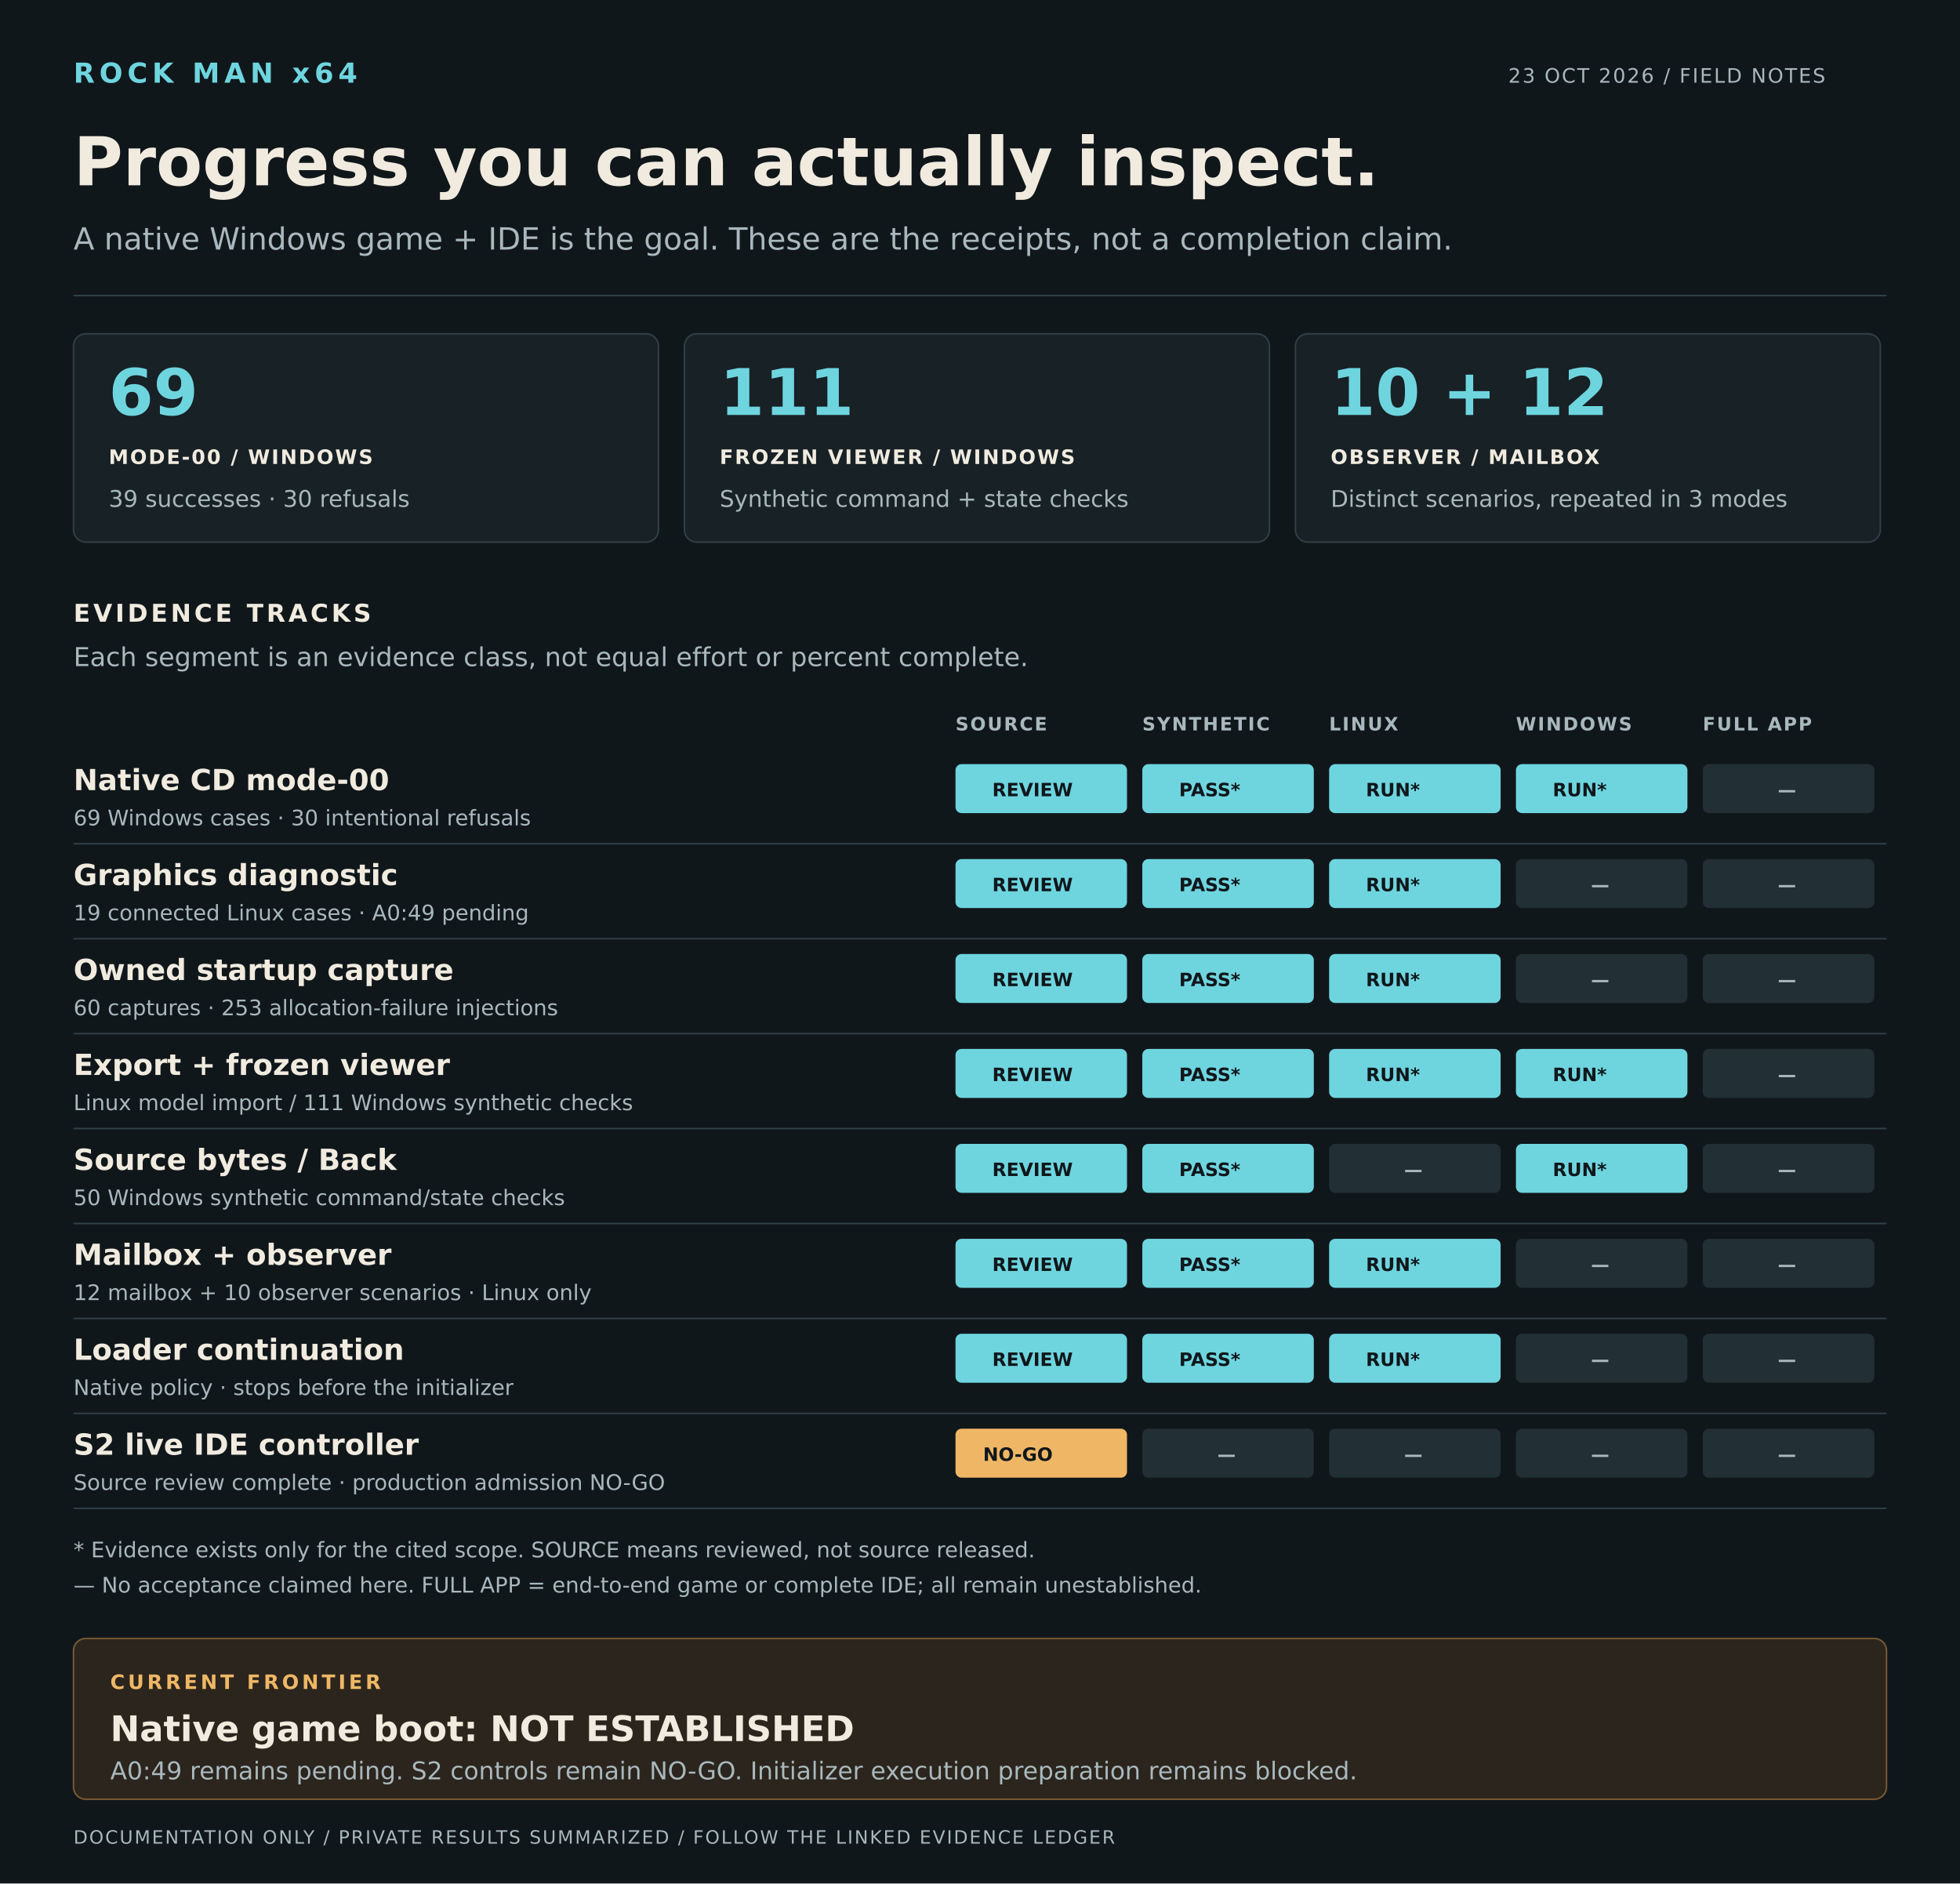
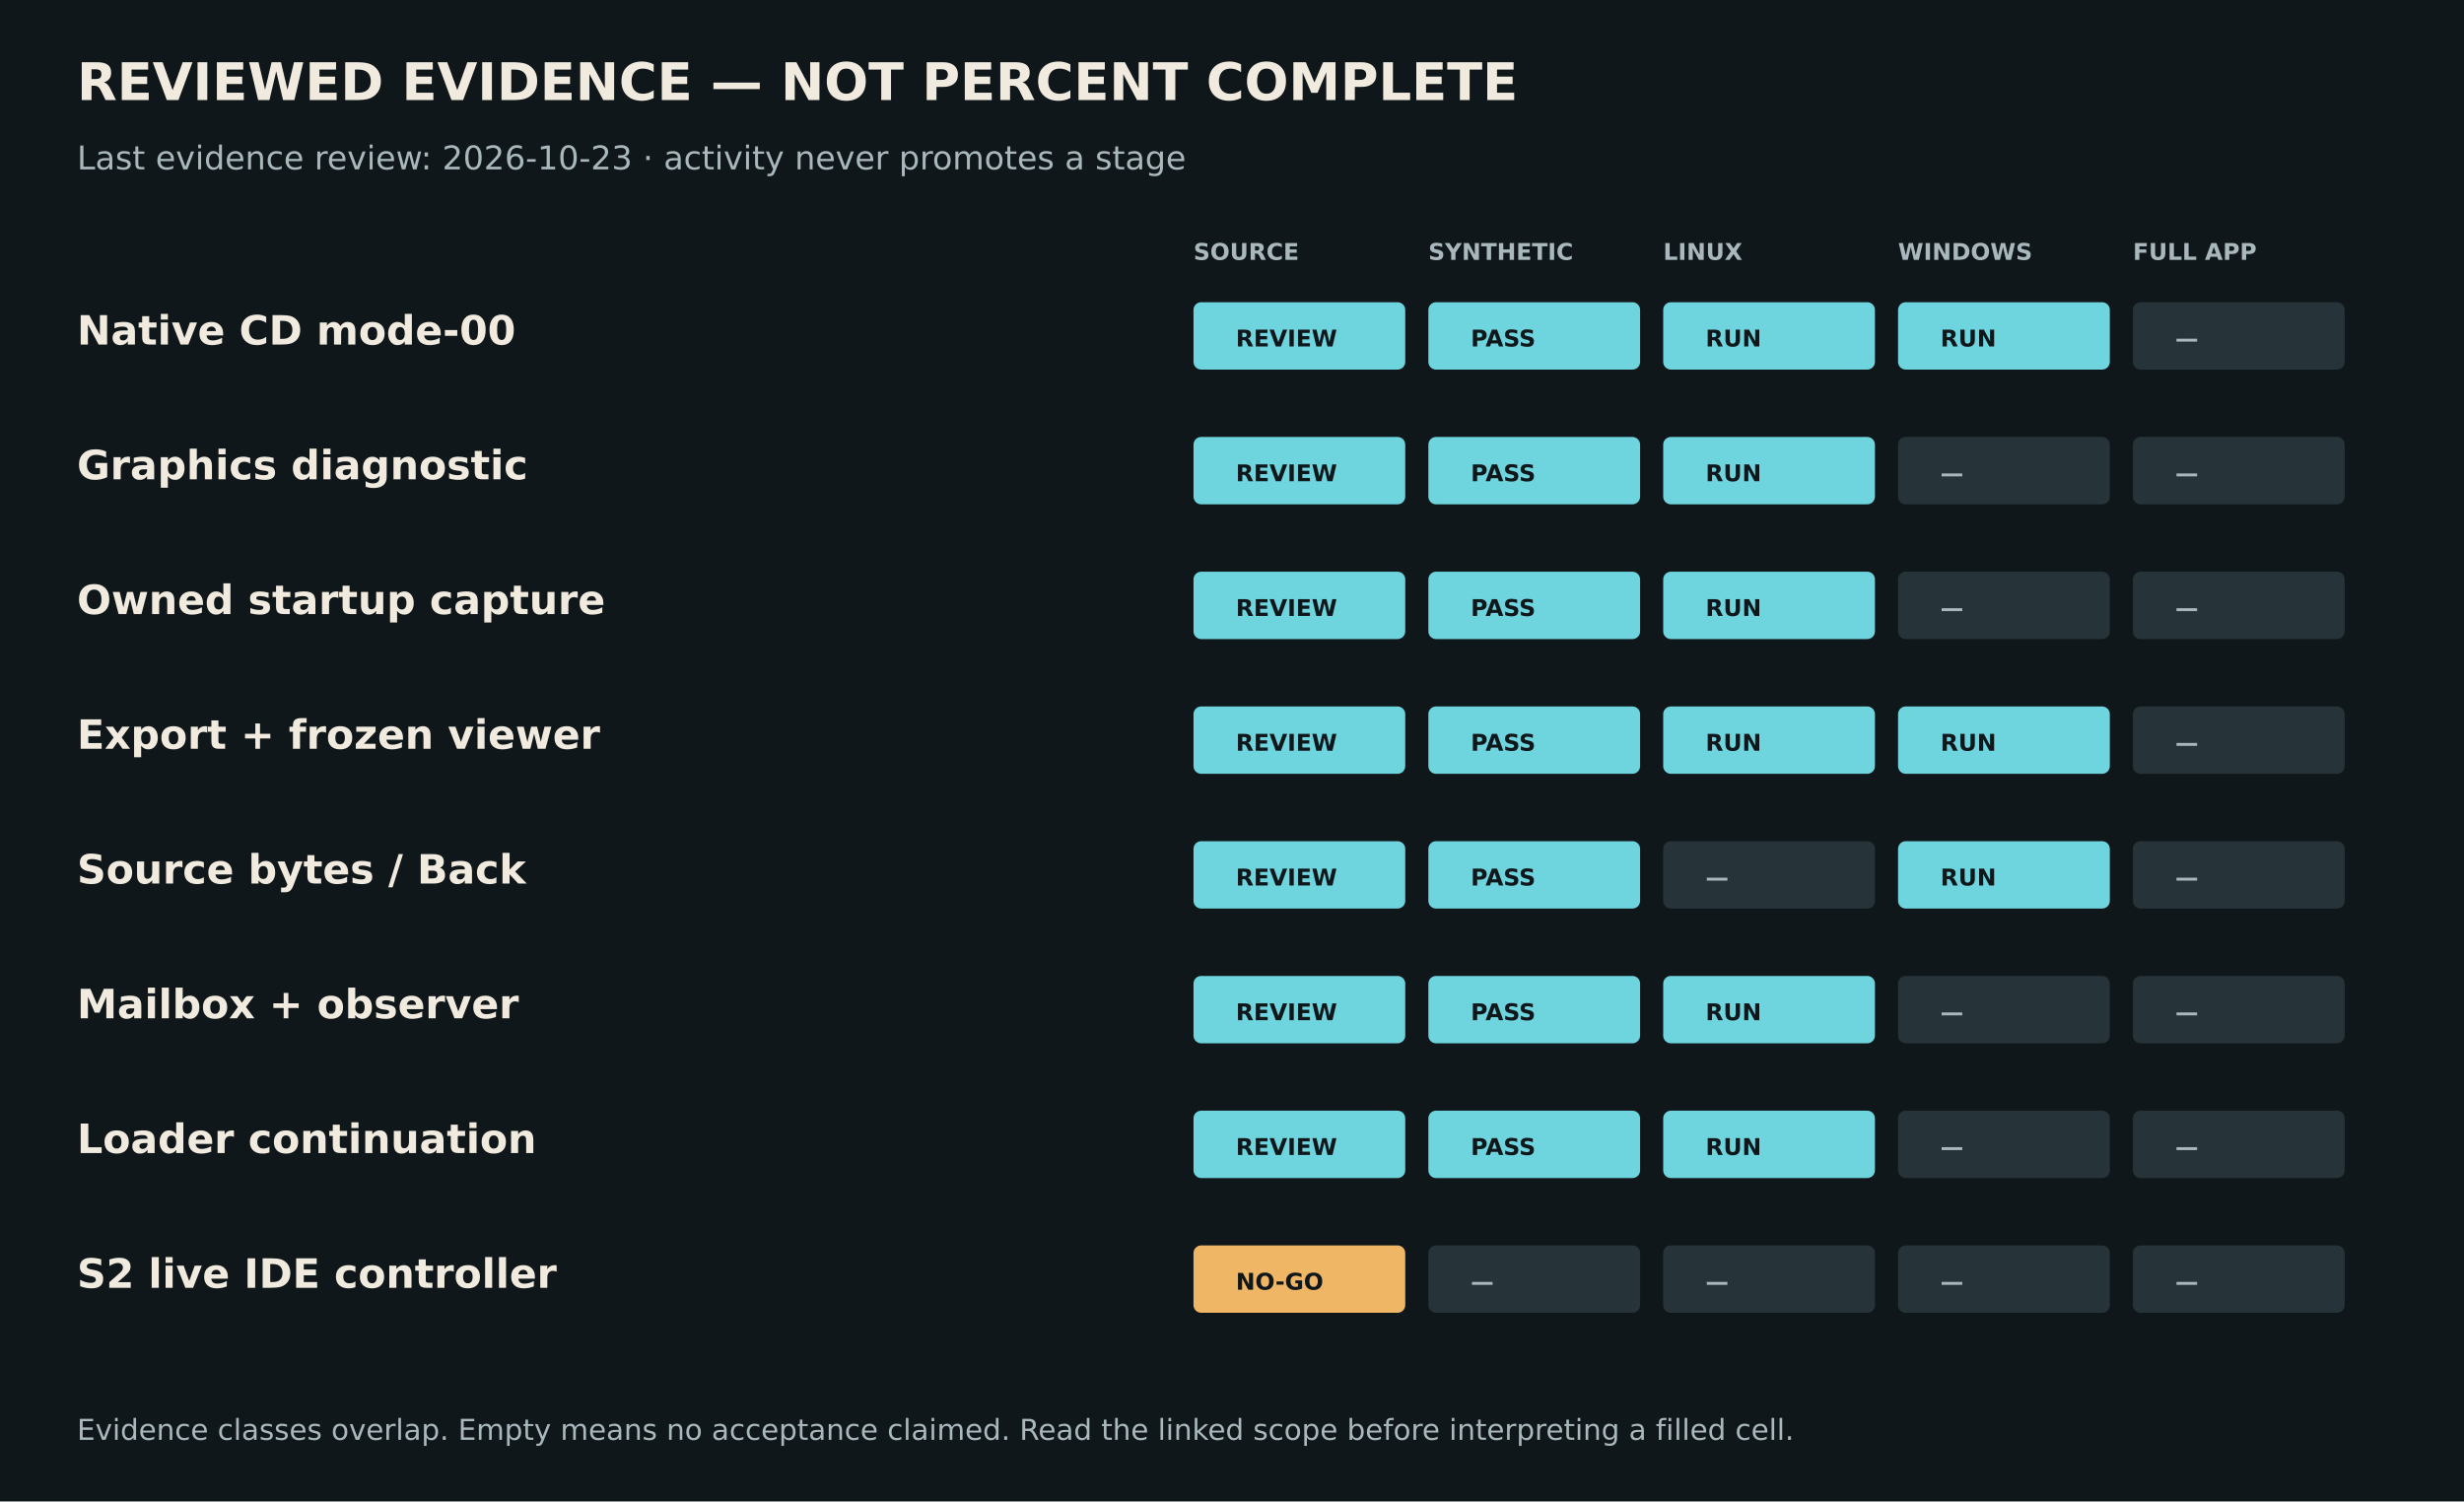
- <svg xmlns="http://www.w3.org/2000/svg" width="1280" height="1230" viewBox="0 0 1280 1230" role="img" aria-labelledby="title desc">
-   <rect x="0" y="0" width="1280" height="1230" rx="0" fill="#10171b" />
-   <text x="48" y="54" font-family="DejaVu Sans, sans-serif" font-size="18" font-weight="700" fill="#6ed5df" letter-spacing="3">ROCK MAN x64</text>
-   <text x="985" y="54" font-family="DejaVu Sans, sans-serif" font-size="13" font-weight="400" fill="#a9b8bd" letter-spacing="1">23 OCT 2026 / FIELD NOTES</text>
-   <text x="48" y="121" font-family="DejaVu Sans, sans-serif" font-size="44" font-weight="700" fill="#f1ebdf">Progress you can actually inspect.</text>
-   <text x="48" y="163" font-family="DejaVu Sans, sans-serif" font-size="20" font-weight="400" fill="#a9b8bd">A native Windows game + IDE is the goal. These are the receipts, not a completion claim.</text>
-   <path d="M48 193H1232" stroke="#314047" stroke-width="1" />
-   <rect x="48" y="218" width="382" height="136" rx="8" fill="#182126" stroke="#314047" />
-   <text x="71" y="271" font-family="DejaVu Sans, sans-serif" font-size="42" font-weight="700" fill="#6ed5df">69</text>
-   <text x="71" y="303" font-family="DejaVu Sans, sans-serif" font-size="13" font-weight="700" fill="#f1ebdf" letter-spacing="1">MODE-00 / WINDOWS</text>
-   <text x="71" y="331" font-family="DejaVu Sans, sans-serif" font-size="15" font-weight="400" fill="#a9b8bd">39 successes · 30 refusals</text>
-   <rect x="447" y="218" width="382" height="136" rx="8" fill="#182126" stroke="#314047" />
-   <text x="470" y="271" font-family="DejaVu Sans, sans-serif" font-size="42" font-weight="700" fill="#6ed5df">111</text>
-   <text x="470" y="303" font-family="DejaVu Sans, sans-serif" font-size="13" font-weight="700" fill="#f1ebdf" letter-spacing="1">FROZEN VIEWER / WINDOWS</text>
-   <text x="470" y="331" font-family="DejaVu Sans, sans-serif" font-size="15" font-weight="400" fill="#a9b8bd">Synthetic command + state checks</text>
-   <rect x="846" y="218" width="382" height="136" rx="8" fill="#182126" stroke="#314047" />
-   <text x="869" y="271" font-family="DejaVu Sans, sans-serif" font-size="42" font-weight="700" fill="#6ed5df">10 + 12</text>
-   <text x="869" y="303" font-family="DejaVu Sans, sans-serif" font-size="13" font-weight="700" fill="#f1ebdf" letter-spacing="1">OBSERVER / MAILBOX</text>
-   <text x="869" y="331" font-family="DejaVu Sans, sans-serif" font-size="15" font-weight="400" fill="#a9b8bd">Distinct scenarios, repeated in 3 modes</text>
-   <text x="48" y="406" font-family="DejaVu Sans, sans-serif" font-size="16" font-weight="700" fill="#f1ebdf" letter-spacing="2">EVIDENCE TRACKS</text>
-   <text x="48" y="435" font-family="DejaVu Sans, sans-serif" font-size="17" font-weight="400" fill="#a9b8bd">Each segment is an evidence class, not equal effort or percent complete.</text>
-   <text x="624" y="477" font-family="DejaVu Sans, sans-serif" font-size="12" font-weight="700" fill="#a9b8bd" letter-spacing="1">SOURCE</text>
-   <text x="746" y="477" font-family="DejaVu Sans, sans-serif" font-size="12" font-weight="700" fill="#a9b8bd" letter-spacing="1">SYNTHETIC</text>
-   <text x="868" y="477" font-family="DejaVu Sans, sans-serif" font-size="12" font-weight="700" fill="#a9b8bd" letter-spacing="1">LINUX</text>
-   <text x="990" y="477" font-family="DejaVu Sans, sans-serif" font-size="12" font-weight="700" fill="#a9b8bd" letter-spacing="1">WINDOWS</text>
-   <text x="1112" y="477" font-family="DejaVu Sans, sans-serif" font-size="12" font-weight="700" fill="#a9b8bd" letter-spacing="1">FULL APP</text>
-   <text x="48" y="516" font-family="DejaVu Sans, sans-serif" font-size="19" font-weight="700" fill="#f1ebdf">Native CD mode-00</text>
-   <text x="48" y="539" font-family="DejaVu Sans, sans-serif" font-size="14" font-weight="400" fill="#a9b8bd">69 Windows cases · 30 intentional refusals</text>
-   <rect x="624" y="499" width="112" height="32" rx="4" fill="#6ed5df" />
-   <text x="648" y="520" font-family="DejaVu Sans, sans-serif" font-size="12" font-weight="700" fill="#10171b">REVIEW</text>
-   <rect x="746" y="499" width="112" height="32" rx="4" fill="#6ed5df" />
-   <text x="770" y="520" font-family="DejaVu Sans, sans-serif" font-size="12" font-weight="700" fill="#10171b">PASS*</text>
-   <rect x="868" y="499" width="112" height="32" rx="4" fill="#6ed5df" />
-   <text x="892" y="520" font-family="DejaVu Sans, sans-serif" font-size="12" font-weight="700" fill="#10171b">RUN*</text>
-   <rect x="990" y="499" width="112" height="32" rx="4" fill="#6ed5df" />
-   <text x="1014" y="520" font-family="DejaVu Sans, sans-serif" font-size="12" font-weight="700" fill="#10171b">RUN*</text>
-   <rect x="1112" y="499" width="112" height="32" rx="4" fill="#222f35" />
-   <text x="1161" y="520" font-family="DejaVu Sans, sans-serif" font-size="12" font-weight="700" fill="#a9b8bd">—</text>
-   <path d="M48 551H1232" stroke="#314047" stroke-width="1" />
-   <text x="48" y="578" font-family="DejaVu Sans, sans-serif" font-size="19" font-weight="700" fill="#f1ebdf">Graphics diagnostic</text>
-   <text x="48" y="601" font-family="DejaVu Sans, sans-serif" font-size="14" font-weight="400" fill="#a9b8bd">19 connected Linux cases · A0:49 pending</text>
-   <rect x="624" y="561" width="112" height="32" rx="4" fill="#6ed5df" />
-   <text x="648" y="582" font-family="DejaVu Sans, sans-serif" font-size="12" font-weight="700" fill="#10171b">REVIEW</text>
-   <rect x="746" y="561" width="112" height="32" rx="4" fill="#6ed5df" />
-   <text x="770" y="582" font-family="DejaVu Sans, sans-serif" font-size="12" font-weight="700" fill="#10171b">PASS*</text>
-   <rect x="868" y="561" width="112" height="32" rx="4" fill="#6ed5df" />
-   <text x="892" y="582" font-family="DejaVu Sans, sans-serif" font-size="12" font-weight="700" fill="#10171b">RUN*</text>
-   <rect x="990" y="561" width="112" height="32" rx="4" fill="#222f35" />
-   <text x="1039" y="582" font-family="DejaVu Sans, sans-serif" font-size="12" font-weight="700" fill="#a9b8bd">—</text>
-   <rect x="1112" y="561" width="112" height="32" rx="4" fill="#222f35" />
-   <text x="1161" y="582" font-family="DejaVu Sans, sans-serif" font-size="12" font-weight="700" fill="#a9b8bd">—</text>
-   <path d="M48 613H1232" stroke="#314047" stroke-width="1" />
-   <text x="48" y="640" font-family="DejaVu Sans, sans-serif" font-size="19" font-weight="700" fill="#f1ebdf">Owned startup capture</text>
-   <text x="48" y="663" font-family="DejaVu Sans, sans-serif" font-size="14" font-weight="400" fill="#a9b8bd">60 captures · 253 allocation-failure injections</text>
-   <rect x="624" y="623" width="112" height="32" rx="4" fill="#6ed5df" />
-   <text x="648" y="644" font-family="DejaVu Sans, sans-serif" font-size="12" font-weight="700" fill="#10171b">REVIEW</text>
-   <rect x="746" y="623" width="112" height="32" rx="4" fill="#6ed5df" />
-   <text x="770" y="644" font-family="DejaVu Sans, sans-serif" font-size="12" font-weight="700" fill="#10171b">PASS*</text>
-   <rect x="868" y="623" width="112" height="32" rx="4" fill="#6ed5df" />
-   <text x="892" y="644" font-family="DejaVu Sans, sans-serif" font-size="12" font-weight="700" fill="#10171b">RUN*</text>
-   <rect x="990" y="623" width="112" height="32" rx="4" fill="#222f35" />
-   <text x="1039" y="644" font-family="DejaVu Sans, sans-serif" font-size="12" font-weight="700" fill="#a9b8bd">—</text>
-   <rect x="1112" y="623" width="112" height="32" rx="4" fill="#222f35" />
-   <text x="1161" y="644" font-family="DejaVu Sans, sans-serif" font-size="12" font-weight="700" fill="#a9b8bd">—</text>
-   <path d="M48 675H1232" stroke="#314047" stroke-width="1" />
-   <text x="48" y="702" font-family="DejaVu Sans, sans-serif" font-size="19" font-weight="700" fill="#f1ebdf">Export + frozen viewer</text>
-   <text x="48" y="725" font-family="DejaVu Sans, sans-serif" font-size="14" font-weight="400" fill="#a9b8bd">Linux model import / 111 Windows synthetic checks</text>
-   <rect x="624" y="685" width="112" height="32" rx="4" fill="#6ed5df" />
-   <text x="648" y="706" font-family="DejaVu Sans, sans-serif" font-size="12" font-weight="700" fill="#10171b">REVIEW</text>
-   <rect x="746" y="685" width="112" height="32" rx="4" fill="#6ed5df" />
-   <text x="770" y="706" font-family="DejaVu Sans, sans-serif" font-size="12" font-weight="700" fill="#10171b">PASS*</text>
-   <rect x="868" y="685" width="112" height="32" rx="4" fill="#6ed5df" />
-   <text x="892" y="706" font-family="DejaVu Sans, sans-serif" font-size="12" font-weight="700" fill="#10171b">RUN*</text>
-   <rect x="990" y="685" width="112" height="32" rx="4" fill="#6ed5df" />
-   <text x="1014" y="706" font-family="DejaVu Sans, sans-serif" font-size="12" font-weight="700" fill="#10171b">RUN*</text>
-   <rect x="1112" y="685" width="112" height="32" rx="4" fill="#222f35" />
-   <text x="1161" y="706" font-family="DejaVu Sans, sans-serif" font-size="12" font-weight="700" fill="#a9b8bd">—</text>
-   <path d="M48 737H1232" stroke="#314047" stroke-width="1" />
-   <text x="48" y="764" font-family="DejaVu Sans, sans-serif" font-size="19" font-weight="700" fill="#f1ebdf">Source bytes / Back</text>
-   <text x="48" y="787" font-family="DejaVu Sans, sans-serif" font-size="14" font-weight="400" fill="#a9b8bd">50 Windows synthetic command/state checks</text>
-   <rect x="624" y="747" width="112" height="32" rx="4" fill="#6ed5df" />
-   <text x="648" y="768" font-family="DejaVu Sans, sans-serif" font-size="12" font-weight="700" fill="#10171b">REVIEW</text>
-   <rect x="746" y="747" width="112" height="32" rx="4" fill="#6ed5df" />
-   <text x="770" y="768" font-family="DejaVu Sans, sans-serif" font-size="12" font-weight="700" fill="#10171b">PASS*</text>
-   <rect x="868" y="747" width="112" height="32" rx="4" fill="#222f35" />
-   <text x="917" y="768" font-family="DejaVu Sans, sans-serif" font-size="12" font-weight="700" fill="#a9b8bd">—</text>
-   <rect x="990" y="747" width="112" height="32" rx="4" fill="#6ed5df" />
-   <text x="1014" y="768" font-family="DejaVu Sans, sans-serif" font-size="12" font-weight="700" fill="#10171b">RUN*</text>
-   <rect x="1112" y="747" width="112" height="32" rx="4" fill="#222f35" />
-   <text x="1161" y="768" font-family="DejaVu Sans, sans-serif" font-size="12" font-weight="700" fill="#a9b8bd">—</text>
-   <path d="M48 799H1232" stroke="#314047" stroke-width="1" />
-   <text x="48" y="826" font-family="DejaVu Sans, sans-serif" font-size="19" font-weight="700" fill="#f1ebdf">Mailbox + observer</text>
-   <text x="48" y="849" font-family="DejaVu Sans, sans-serif" font-size="14" font-weight="400" fill="#a9b8bd">12 mailbox + 10 observer scenarios · Linux only</text>
-   <rect x="624" y="809" width="112" height="32" rx="4" fill="#6ed5df" />
-   <text x="648" y="830" font-family="DejaVu Sans, sans-serif" font-size="12" font-weight="700" fill="#10171b">REVIEW</text>
-   <rect x="746" y="809" width="112" height="32" rx="4" fill="#6ed5df" />
-   <text x="770" y="830" font-family="DejaVu Sans, sans-serif" font-size="12" font-weight="700" fill="#10171b">PASS*</text>
-   <rect x="868" y="809" width="112" height="32" rx="4" fill="#6ed5df" />
-   <text x="892" y="830" font-family="DejaVu Sans, sans-serif" font-size="12" font-weight="700" fill="#10171b">RUN*</text>
-   <rect x="990" y="809" width="112" height="32" rx="4" fill="#222f35" />
-   <text x="1039" y="830" font-family="DejaVu Sans, sans-serif" font-size="12" font-weight="700" fill="#a9b8bd">—</text>
-   <rect x="1112" y="809" width="112" height="32" rx="4" fill="#222f35" />
-   <text x="1161" y="830" font-family="DejaVu Sans, sans-serif" font-size="12" font-weight="700" fill="#a9b8bd">—</text>
-   <path d="M48 861H1232" stroke="#314047" stroke-width="1" />
-   <text x="48" y="888" font-family="DejaVu Sans, sans-serif" font-size="19" font-weight="700" fill="#f1ebdf">Loader continuation</text>
-   <text x="48" y="911" font-family="DejaVu Sans, sans-serif" font-size="14" font-weight="400" fill="#a9b8bd">Native policy · stops before the initializer</text>
-   <rect x="624" y="871" width="112" height="32" rx="4" fill="#6ed5df" />
-   <text x="648" y="892" font-family="DejaVu Sans, sans-serif" font-size="12" font-weight="700" fill="#10171b">REVIEW</text>
-   <rect x="746" y="871" width="112" height="32" rx="4" fill="#6ed5df" />
-   <text x="770" y="892" font-family="DejaVu Sans, sans-serif" font-size="12" font-weight="700" fill="#10171b">PASS*</text>
-   <rect x="868" y="871" width="112" height="32" rx="4" fill="#6ed5df" />
-   <text x="892" y="892" font-family="DejaVu Sans, sans-serif" font-size="12" font-weight="700" fill="#10171b">RUN*</text>
-   <rect x="990" y="871" width="112" height="32" rx="4" fill="#222f35" />
-   <text x="1039" y="892" font-family="DejaVu Sans, sans-serif" font-size="12" font-weight="700" fill="#a9b8bd">—</text>
-   <rect x="1112" y="871" width="112" height="32" rx="4" fill="#222f35" />
-   <text x="1161" y="892" font-family="DejaVu Sans, sans-serif" font-size="12" font-weight="700" fill="#a9b8bd">—</text>
-   <path d="M48 923H1232" stroke="#314047" stroke-width="1" />
-   <text x="48" y="950" font-family="DejaVu Sans, sans-serif" font-size="19" font-weight="700" fill="#f1ebdf">S2 live IDE controller</text>
-   <text x="48" y="973" font-family="DejaVu Sans, sans-serif" font-size="14" font-weight="400" fill="#a9b8bd">Source review complete · production admission NO-GO</text>
-   <rect x="624" y="933" width="112" height="32" rx="4" fill="#efb765" />
-   <text x="642" y="954" font-family="DejaVu Sans, sans-serif" font-size="12" font-weight="700" fill="#10171b">NO-GO</text>
-   <rect x="746" y="933" width="112" height="32" rx="4" fill="#222f35" />
-   <text x="795" y="954" font-family="DejaVu Sans, sans-serif" font-size="12" font-weight="700" fill="#a9b8bd">—</text>
-   <rect x="868" y="933" width="112" height="32" rx="4" fill="#222f35" />
-   <text x="917" y="954" font-family="DejaVu Sans, sans-serif" font-size="12" font-weight="700" fill="#a9b8bd">—</text>
-   <rect x="990" y="933" width="112" height="32" rx="4" fill="#222f35" />
-   <text x="1039" y="954" font-family="DejaVu Sans, sans-serif" font-size="12" font-weight="700" fill="#a9b8bd">—</text>
-   <rect x="1112" y="933" width="112" height="32" rx="4" fill="#222f35" />
-   <text x="1161" y="954" font-family="DejaVu Sans, sans-serif" font-size="12" font-weight="700" fill="#a9b8bd">—</text>
-   <path d="M48 985H1232" stroke="#314047" stroke-width="1" />
-   <text x="48" y="1017" font-family="DejaVu Sans, sans-serif" font-size="14" font-weight="400" fill="#a9b8bd">* Evidence exists only for the cited scope. SOURCE means reviewed, not source released.</text>
-   <text x="48" y="1040" font-family="DejaVu Sans, sans-serif" font-size="14" font-weight="400" fill="#a9b8bd">— No acceptance claimed here. FULL APP = end-to-end game or complete IDE; all remain unestablished.</text>
-   <rect x="48" y="1070" width="1184" height="105" rx="8" fill="#2b251d" stroke="#7a5a32" />
-   <text x="72" y="1103" font-family="DejaVu Sans, sans-serif" font-size="13" font-weight="700" fill="#efb765" letter-spacing="2">CURRENT FRONTIER</text>
-   <text x="72" y="1137" font-family="DejaVu Sans, sans-serif" font-size="23" font-weight="700" fill="#f1ebdf">Native game boot: NOT ESTABLISHED</text>
-   <text x="72" y="1162" font-family="DejaVu Sans, sans-serif" font-size="16" font-weight="400" fill="#a9b8bd">A0:49 remains pending. S2 controls remain NO-GO. Initializer execution preparation remains blocked.</text>
-   <text x="48" y="1204" font-family="DejaVu Sans, sans-serif" font-size="12" font-weight="400" fill="#a9b8bd" letter-spacing="1">DOCUMENTATION ONLY  /  PRIVATE RESULTS SUMMARIZED  /  FOLLOW THE LINKED EVIDENCE LEDGER</text>
+ <svg xmlns="http://www.w3.org/2000/svg" width="1280" height="780" viewBox="0 0 1280 780" role="img" aria-labelledby="title desc">
+   <rect width="1280" height="780" fill="#10171b" />
+   <text x="40" y="52" font-family="DejaVu Sans, sans-serif" font-size="27" font-weight="700" fill="#f1ebdf">REVIEWED EVIDENCE — NOT PERCENT COMPLETE</text>
+   <text x="40" y="88" font-family="DejaVu Sans, sans-serif" font-size="17" font-weight="400" fill="#a9b8bd">Last evidence review: 2026-10-23 · activity never promotes a stage</text>
+   <text x="620" y="135" font-family="DejaVu Sans, sans-serif" font-size="12" font-weight="700" fill="#a9b8bd">SOURCE</text>
+   <text x="742" y="135" font-family="DejaVu Sans, sans-serif" font-size="12" font-weight="700" fill="#a9b8bd">SYNTHETIC</text>
+   <text x="864" y="135" font-family="DejaVu Sans, sans-serif" font-size="12" font-weight="700" fill="#a9b8bd">LINUX</text>
+   <text x="986" y="135" font-family="DejaVu Sans, sans-serif" font-size="12" font-weight="700" fill="#a9b8bd">WINDOWS</text>
+   <text x="1108" y="135" font-family="DejaVu Sans, sans-serif" font-size="12" font-weight="700" fill="#a9b8bd">FULL APP</text>
+   <text x="40" y="179" font-family="DejaVu Sans, sans-serif" font-size="21" font-weight="700" fill="#f1ebdf">Native CD mode-00</text>
+   <rect x="620" y="157" width="110" height="35" rx="4" fill="#6ed5df" />
+   <text x="642" y="180" font-family="DejaVu Sans, sans-serif" font-size="12" font-weight="700" fill="#10171b">REVIEW</text>
+   <rect x="742" y="157" width="110" height="35" rx="4" fill="#6ed5df" />
+   <text x="764" y="180" font-family="DejaVu Sans, sans-serif" font-size="12" font-weight="700" fill="#10171b">PASS</text>
+   <rect x="864" y="157" width="110" height="35" rx="4" fill="#6ed5df" />
+   <text x="886" y="180" font-family="DejaVu Sans, sans-serif" font-size="12" font-weight="700" fill="#10171b">RUN</text>
+   <rect x="986" y="157" width="110" height="35" rx="4" fill="#6ed5df" />
+   <text x="1008" y="180" font-family="DejaVu Sans, sans-serif" font-size="12" font-weight="700" fill="#10171b">RUN</text>
+   <rect x="1108" y="157" width="110" height="35" rx="4" fill="#26343a" />
+   <text x="1130" y="180" font-family="DejaVu Sans, sans-serif" font-size="12" font-weight="700" fill="#a9b8bd">—</text>
+   <text x="40" y="249" font-family="DejaVu Sans, sans-serif" font-size="21" font-weight="700" fill="#f1ebdf">Graphics diagnostic</text>
+   <rect x="620" y="227" width="110" height="35" rx="4" fill="#6ed5df" />
+   <text x="642" y="250" font-family="DejaVu Sans, sans-serif" font-size="12" font-weight="700" fill="#10171b">REVIEW</text>
+   <rect x="742" y="227" width="110" height="35" rx="4" fill="#6ed5df" />
+   <text x="764" y="250" font-family="DejaVu Sans, sans-serif" font-size="12" font-weight="700" fill="#10171b">PASS</text>
+   <rect x="864" y="227" width="110" height="35" rx="4" fill="#6ed5df" />
+   <text x="886" y="250" font-family="DejaVu Sans, sans-serif" font-size="12" font-weight="700" fill="#10171b">RUN</text>
+   <rect x="986" y="227" width="110" height="35" rx="4" fill="#26343a" />
+   <text x="1008" y="250" font-family="DejaVu Sans, sans-serif" font-size="12" font-weight="700" fill="#a9b8bd">—</text>
+   <rect x="1108" y="227" width="110" height="35" rx="4" fill="#26343a" />
+   <text x="1130" y="250" font-family="DejaVu Sans, sans-serif" font-size="12" font-weight="700" fill="#a9b8bd">—</text>
+   <text x="40" y="319" font-family="DejaVu Sans, sans-serif" font-size="21" font-weight="700" fill="#f1ebdf">Owned startup capture</text>
+   <rect x="620" y="297" width="110" height="35" rx="4" fill="#6ed5df" />
+   <text x="642" y="320" font-family="DejaVu Sans, sans-serif" font-size="12" font-weight="700" fill="#10171b">REVIEW</text>
+   <rect x="742" y="297" width="110" height="35" rx="4" fill="#6ed5df" />
+   <text x="764" y="320" font-family="DejaVu Sans, sans-serif" font-size="12" font-weight="700" fill="#10171b">PASS</text>
+   <rect x="864" y="297" width="110" height="35" rx="4" fill="#6ed5df" />
+   <text x="886" y="320" font-family="DejaVu Sans, sans-serif" font-size="12" font-weight="700" fill="#10171b">RUN</text>
+   <rect x="986" y="297" width="110" height="35" rx="4" fill="#26343a" />
+   <text x="1008" y="320" font-family="DejaVu Sans, sans-serif" font-size="12" font-weight="700" fill="#a9b8bd">—</text>
+   <rect x="1108" y="297" width="110" height="35" rx="4" fill="#26343a" />
+   <text x="1130" y="320" font-family="DejaVu Sans, sans-serif" font-size="12" font-weight="700" fill="#a9b8bd">—</text>
+   <text x="40" y="389" font-family="DejaVu Sans, sans-serif" font-size="21" font-weight="700" fill="#f1ebdf">Export + frozen viewer</text>
+   <rect x="620" y="367" width="110" height="35" rx="4" fill="#6ed5df" />
+   <text x="642" y="390" font-family="DejaVu Sans, sans-serif" font-size="12" font-weight="700" fill="#10171b">REVIEW</text>
+   <rect x="742" y="367" width="110" height="35" rx="4" fill="#6ed5df" />
+   <text x="764" y="390" font-family="DejaVu Sans, sans-serif" font-size="12" font-weight="700" fill="#10171b">PASS</text>
+   <rect x="864" y="367" width="110" height="35" rx="4" fill="#6ed5df" />
+   <text x="886" y="390" font-family="DejaVu Sans, sans-serif" font-size="12" font-weight="700" fill="#10171b">RUN</text>
+   <rect x="986" y="367" width="110" height="35" rx="4" fill="#6ed5df" />
+   <text x="1008" y="390" font-family="DejaVu Sans, sans-serif" font-size="12" font-weight="700" fill="#10171b">RUN</text>
+   <rect x="1108" y="367" width="110" height="35" rx="4" fill="#26343a" />
+   <text x="1130" y="390" font-family="DejaVu Sans, sans-serif" font-size="12" font-weight="700" fill="#a9b8bd">—</text>
+   <text x="40" y="459" font-family="DejaVu Sans, sans-serif" font-size="21" font-weight="700" fill="#f1ebdf">Source bytes / Back</text>
+   <rect x="620" y="437" width="110" height="35" rx="4" fill="#6ed5df" />
+   <text x="642" y="460" font-family="DejaVu Sans, sans-serif" font-size="12" font-weight="700" fill="#10171b">REVIEW</text>
+   <rect x="742" y="437" width="110" height="35" rx="4" fill="#6ed5df" />
+   <text x="764" y="460" font-family="DejaVu Sans, sans-serif" font-size="12" font-weight="700" fill="#10171b">PASS</text>
+   <rect x="864" y="437" width="110" height="35" rx="4" fill="#26343a" />
+   <text x="886" y="460" font-family="DejaVu Sans, sans-serif" font-size="12" font-weight="700" fill="#a9b8bd">—</text>
+   <rect x="986" y="437" width="110" height="35" rx="4" fill="#6ed5df" />
+   <text x="1008" y="460" font-family="DejaVu Sans, sans-serif" font-size="12" font-weight="700" fill="#10171b">RUN</text>
+   <rect x="1108" y="437" width="110" height="35" rx="4" fill="#26343a" />
+   <text x="1130" y="460" font-family="DejaVu Sans, sans-serif" font-size="12" font-weight="700" fill="#a9b8bd">—</text>
+   <text x="40" y="529" font-family="DejaVu Sans, sans-serif" font-size="21" font-weight="700" fill="#f1ebdf">Mailbox + observer</text>
+   <rect x="620" y="507" width="110" height="35" rx="4" fill="#6ed5df" />
+   <text x="642" y="530" font-family="DejaVu Sans, sans-serif" font-size="12" font-weight="700" fill="#10171b">REVIEW</text>
+   <rect x="742" y="507" width="110" height="35" rx="4" fill="#6ed5df" />
+   <text x="764" y="530" font-family="DejaVu Sans, sans-serif" font-size="12" font-weight="700" fill="#10171b">PASS</text>
+   <rect x="864" y="507" width="110" height="35" rx="4" fill="#6ed5df" />
+   <text x="886" y="530" font-family="DejaVu Sans, sans-serif" font-size="12" font-weight="700" fill="#10171b">RUN</text>
+   <rect x="986" y="507" width="110" height="35" rx="4" fill="#26343a" />
+   <text x="1008" y="530" font-family="DejaVu Sans, sans-serif" font-size="12" font-weight="700" fill="#a9b8bd">—</text>
+   <rect x="1108" y="507" width="110" height="35" rx="4" fill="#26343a" />
+   <text x="1130" y="530" font-family="DejaVu Sans, sans-serif" font-size="12" font-weight="700" fill="#a9b8bd">—</text>
+   <text x="40" y="599" font-family="DejaVu Sans, sans-serif" font-size="21" font-weight="700" fill="#f1ebdf">Loader continuation</text>
+   <rect x="620" y="577" width="110" height="35" rx="4" fill="#6ed5df" />
+   <text x="642" y="600" font-family="DejaVu Sans, sans-serif" font-size="12" font-weight="700" fill="#10171b">REVIEW</text>
+   <rect x="742" y="577" width="110" height="35" rx="4" fill="#6ed5df" />
+   <text x="764" y="600" font-family="DejaVu Sans, sans-serif" font-size="12" font-weight="700" fill="#10171b">PASS</text>
+   <rect x="864" y="577" width="110" height="35" rx="4" fill="#6ed5df" />
+   <text x="886" y="600" font-family="DejaVu Sans, sans-serif" font-size="12" font-weight="700" fill="#10171b">RUN</text>
+   <rect x="986" y="577" width="110" height="35" rx="4" fill="#26343a" />
+   <text x="1008" y="600" font-family="DejaVu Sans, sans-serif" font-size="12" font-weight="700" fill="#a9b8bd">—</text>
+   <rect x="1108" y="577" width="110" height="35" rx="4" fill="#26343a" />
+   <text x="1130" y="600" font-family="DejaVu Sans, sans-serif" font-size="12" font-weight="700" fill="#a9b8bd">—</text>
+   <text x="40" y="669" font-family="DejaVu Sans, sans-serif" font-size="21" font-weight="700" fill="#f1ebdf">S2 live IDE controller</text>
+   <rect x="620" y="647" width="110" height="35" rx="4" fill="#efb765" />
+   <text x="642" y="670" font-family="DejaVu Sans, sans-serif" font-size="12" font-weight="700" fill="#10171b">NO-GO</text>
+   <rect x="742" y="647" width="110" height="35" rx="4" fill="#26343a" />
+   <text x="764" y="670" font-family="DejaVu Sans, sans-serif" font-size="12" font-weight="700" fill="#a9b8bd">—</text>
+   <rect x="864" y="647" width="110" height="35" rx="4" fill="#26343a" />
+   <text x="886" y="670" font-family="DejaVu Sans, sans-serif" font-size="12" font-weight="700" fill="#a9b8bd">—</text>
+   <rect x="986" y="647" width="110" height="35" rx="4" fill="#26343a" />
+   <text x="1008" y="670" font-family="DejaVu Sans, sans-serif" font-size="12" font-weight="700" fill="#a9b8bd">—</text>
+   <rect x="1108" y="647" width="110" height="35" rx="4" fill="#26343a" />
+   <text x="1130" y="670" font-family="DejaVu Sans, sans-serif" font-size="12" font-weight="700" fill="#a9b8bd">—</text>
+   <text x="40" y="748" font-family="DejaVu Sans, sans-serif" font-size="15" font-weight="400" fill="#a9b8bd">Evidence classes overlap. Empty means no acceptance claimed. Read the linked scope before interpreting a filled cell.</text>
</svg>
